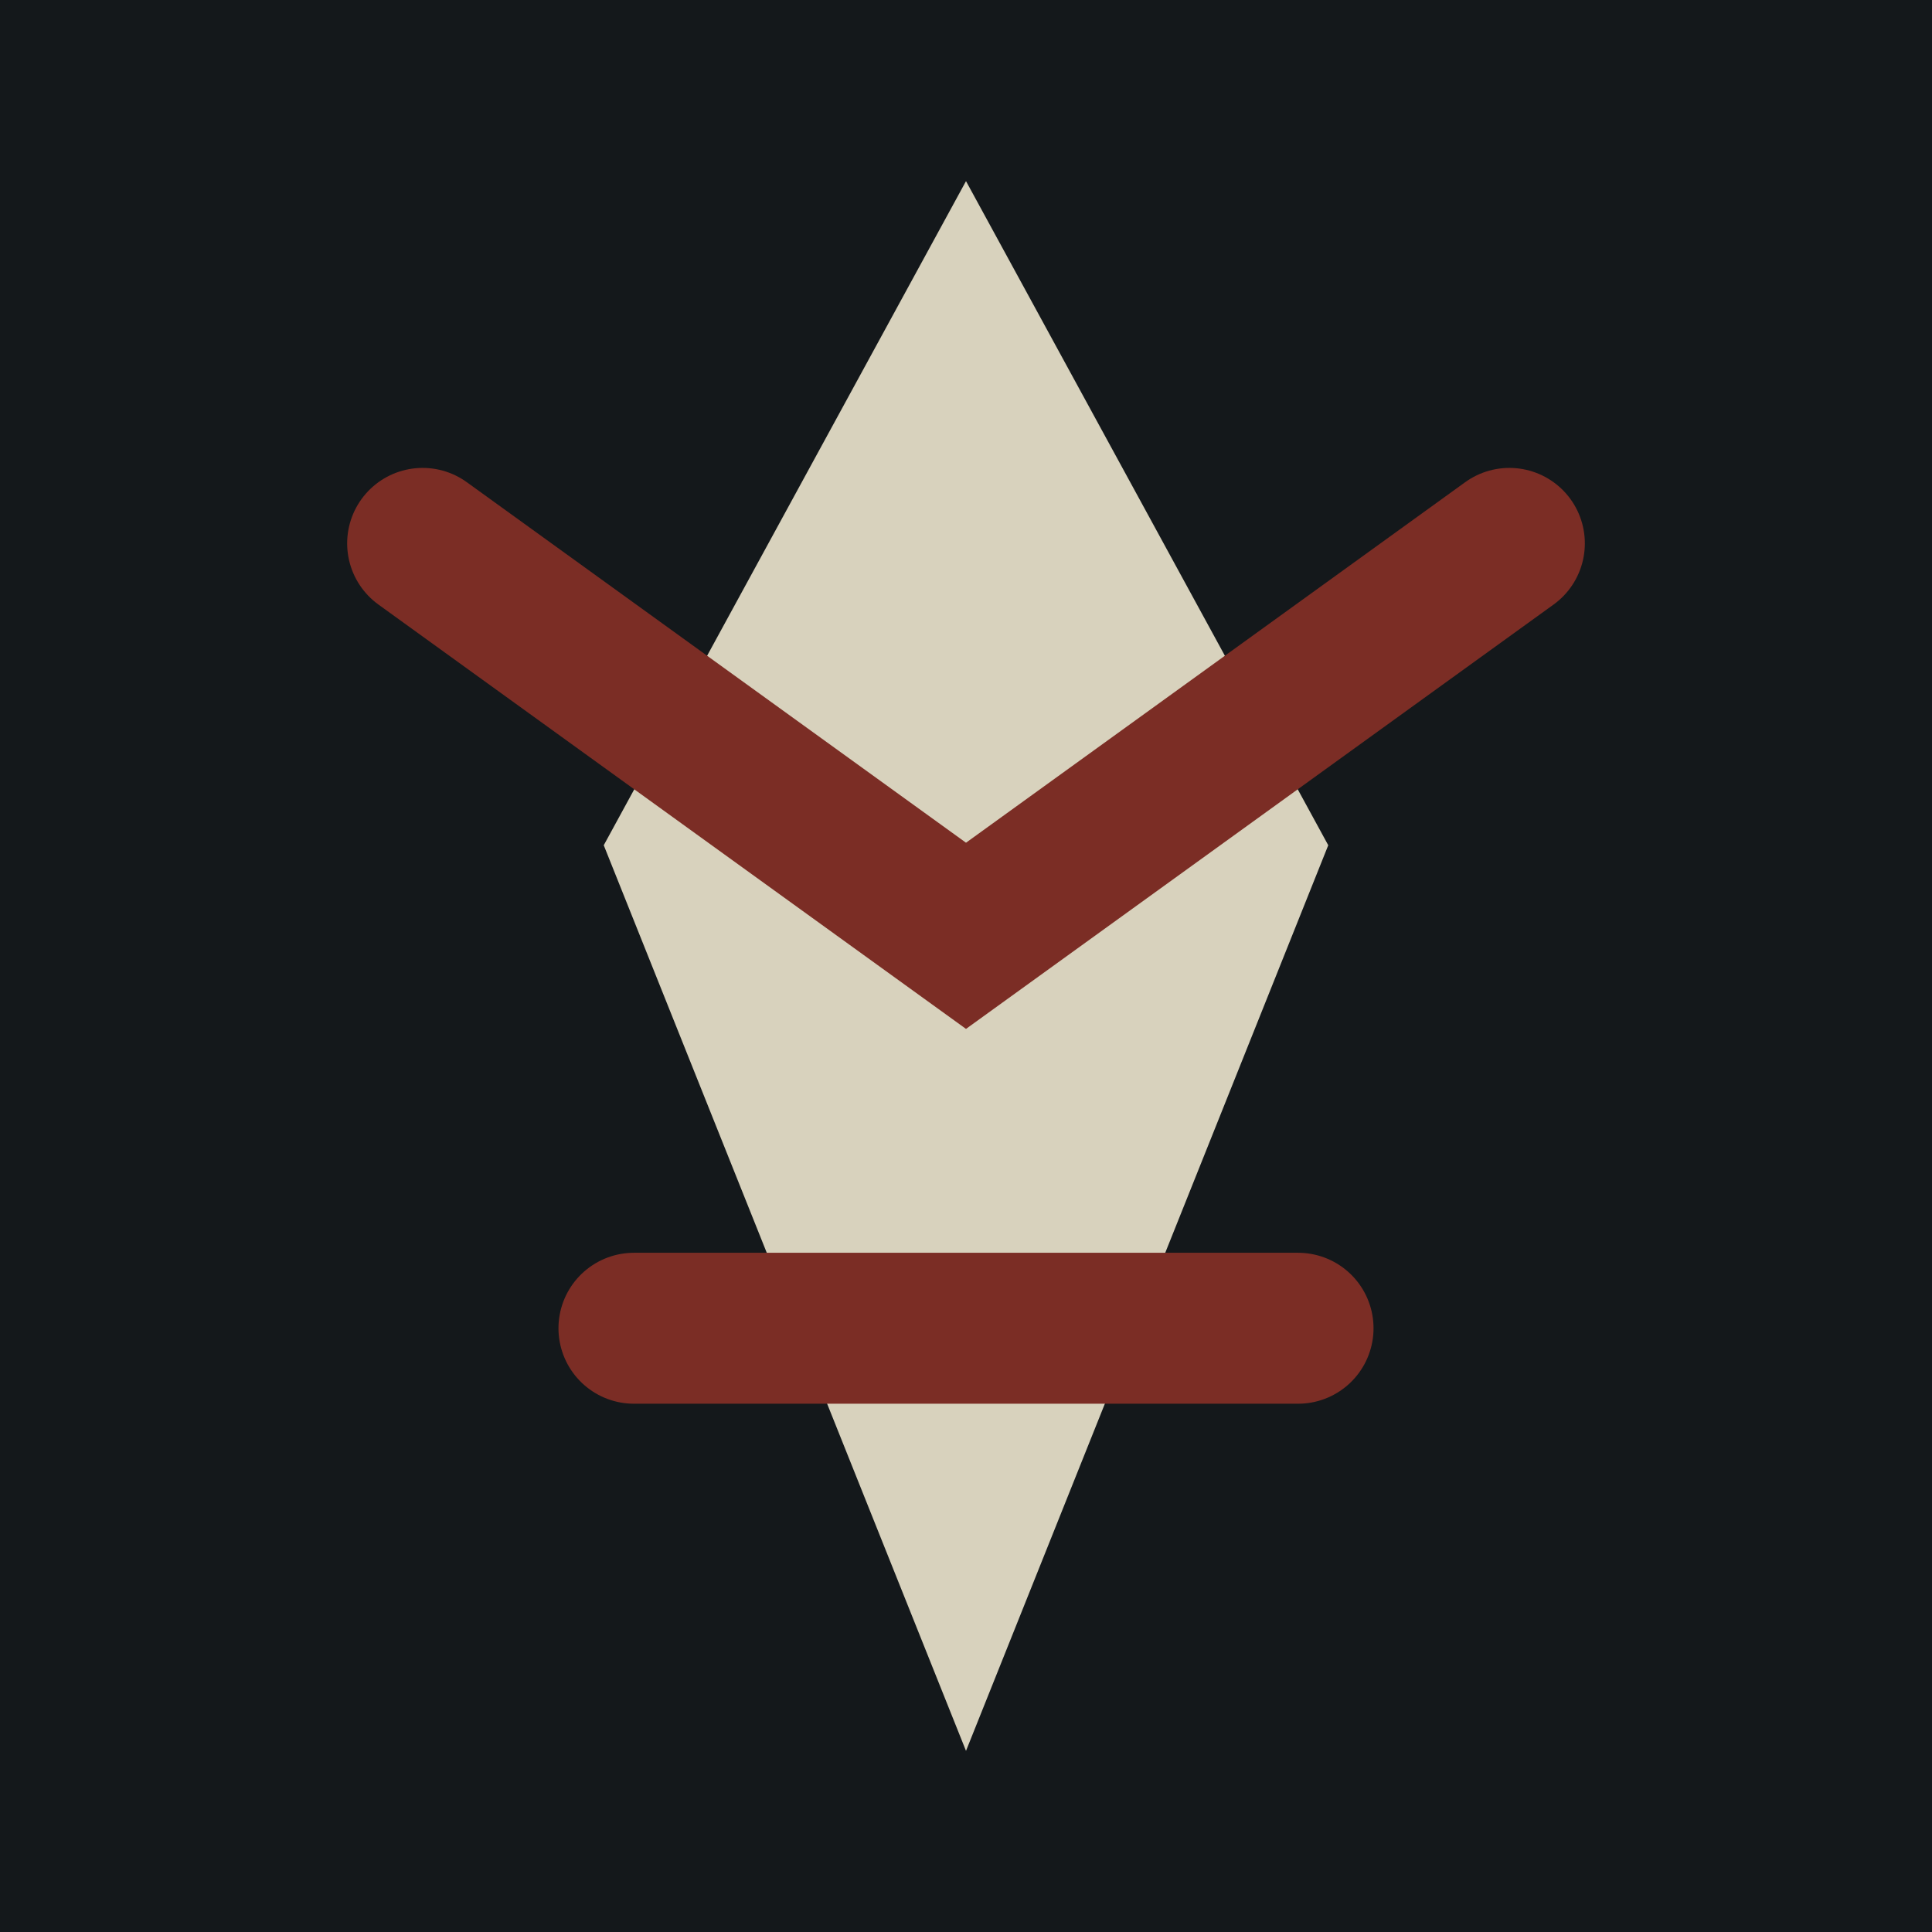
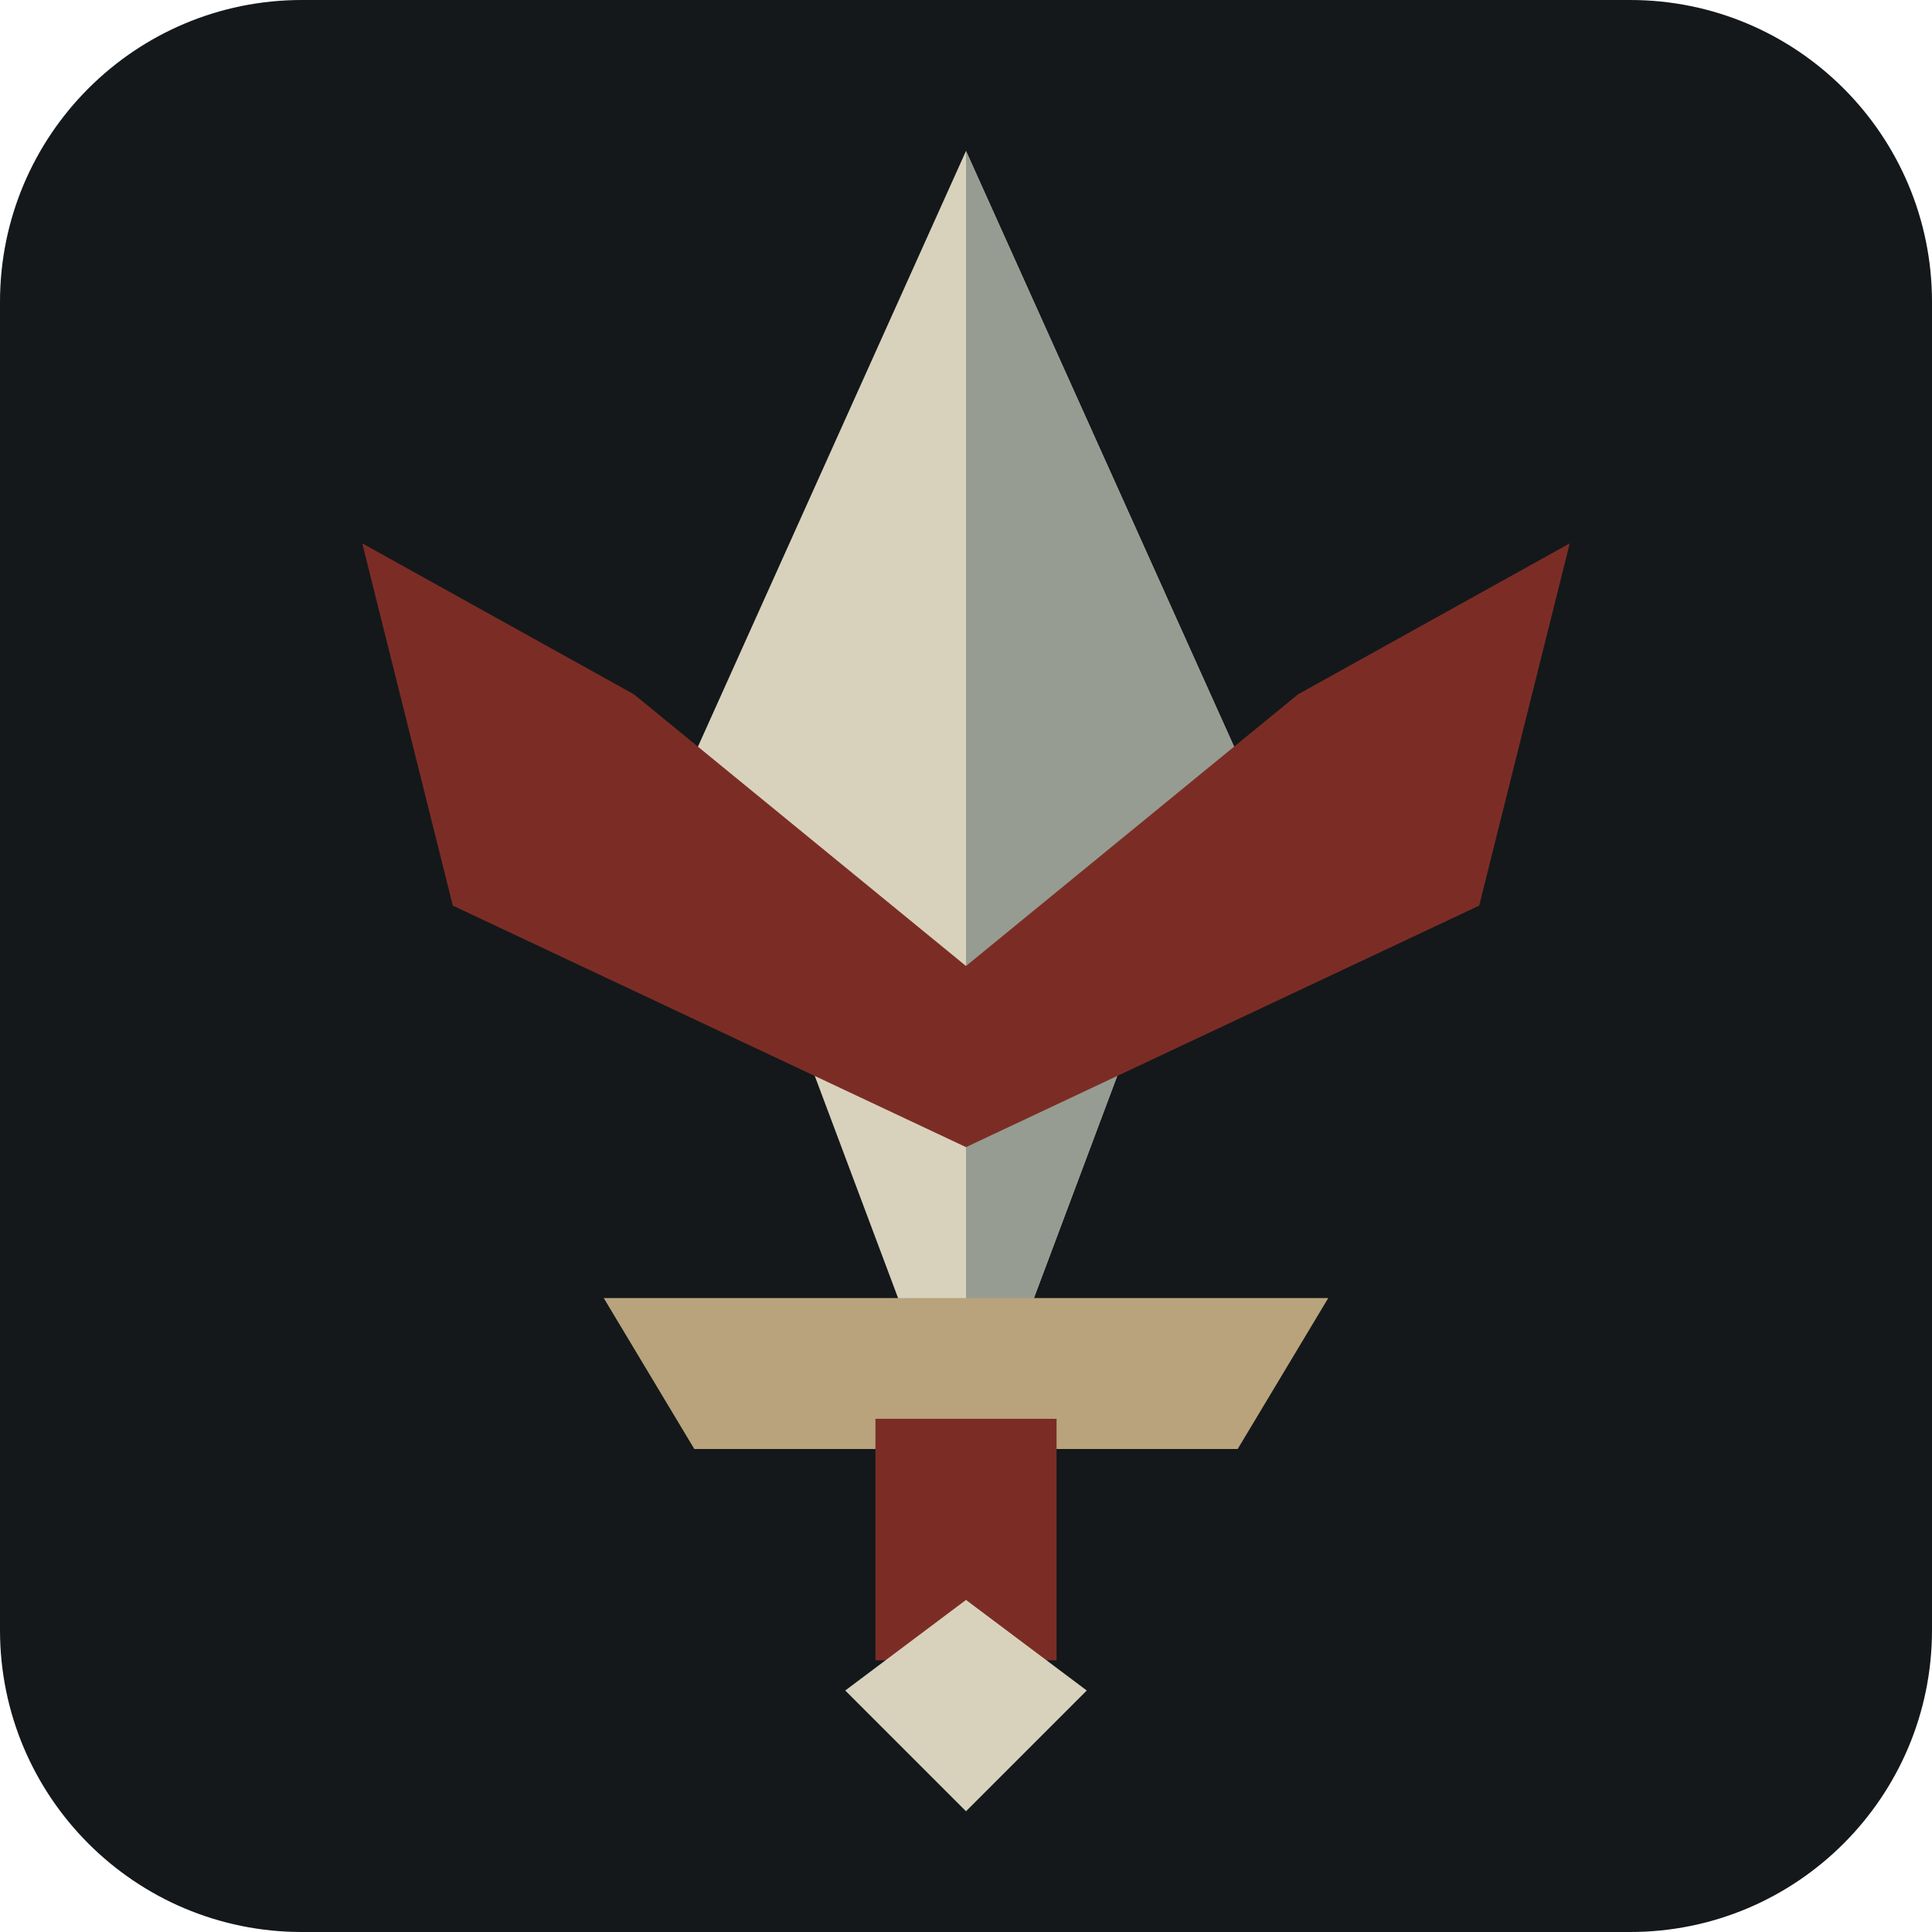
<svg xmlns="http://www.w3.org/2000/svg" width="64" height="64" viewBox="0 0 64 64">
-   <rect width="64" height="64" fill="#14181b" />
-   <path d="M32 6 44 28 32 58 20 28Z" fill="#d8d2bd" />
-   <path d="M14 18 32 31 50 18M21 44h22" stroke="#7b2d25" stroke-width="5" stroke-linecap="round" fill="none" />
+   <rect width="64" height="64" rx="10" fill="#14181b" />
+   <path d="M32 5 41 25 32 49 23 25Z" fill="#d8d2bd" />
+   <path d="M32 5v44l9-24Z" fill="#969c91" />
+   <path d="m12 18 9 5 11 9 11-9 9-5-3 12-17 8-17-8Z" fill="#7b2d25" />
+   <path d="M20 43h24l-3 5H23Z" fill="#b8a37c" />
+   <path d="M29 47h6v8h-6Z" fill="#7b2d25" />
+   <path d="m28 56 4-3 4 3-4 4Z" fill="#d8d2bd" />
</svg>
